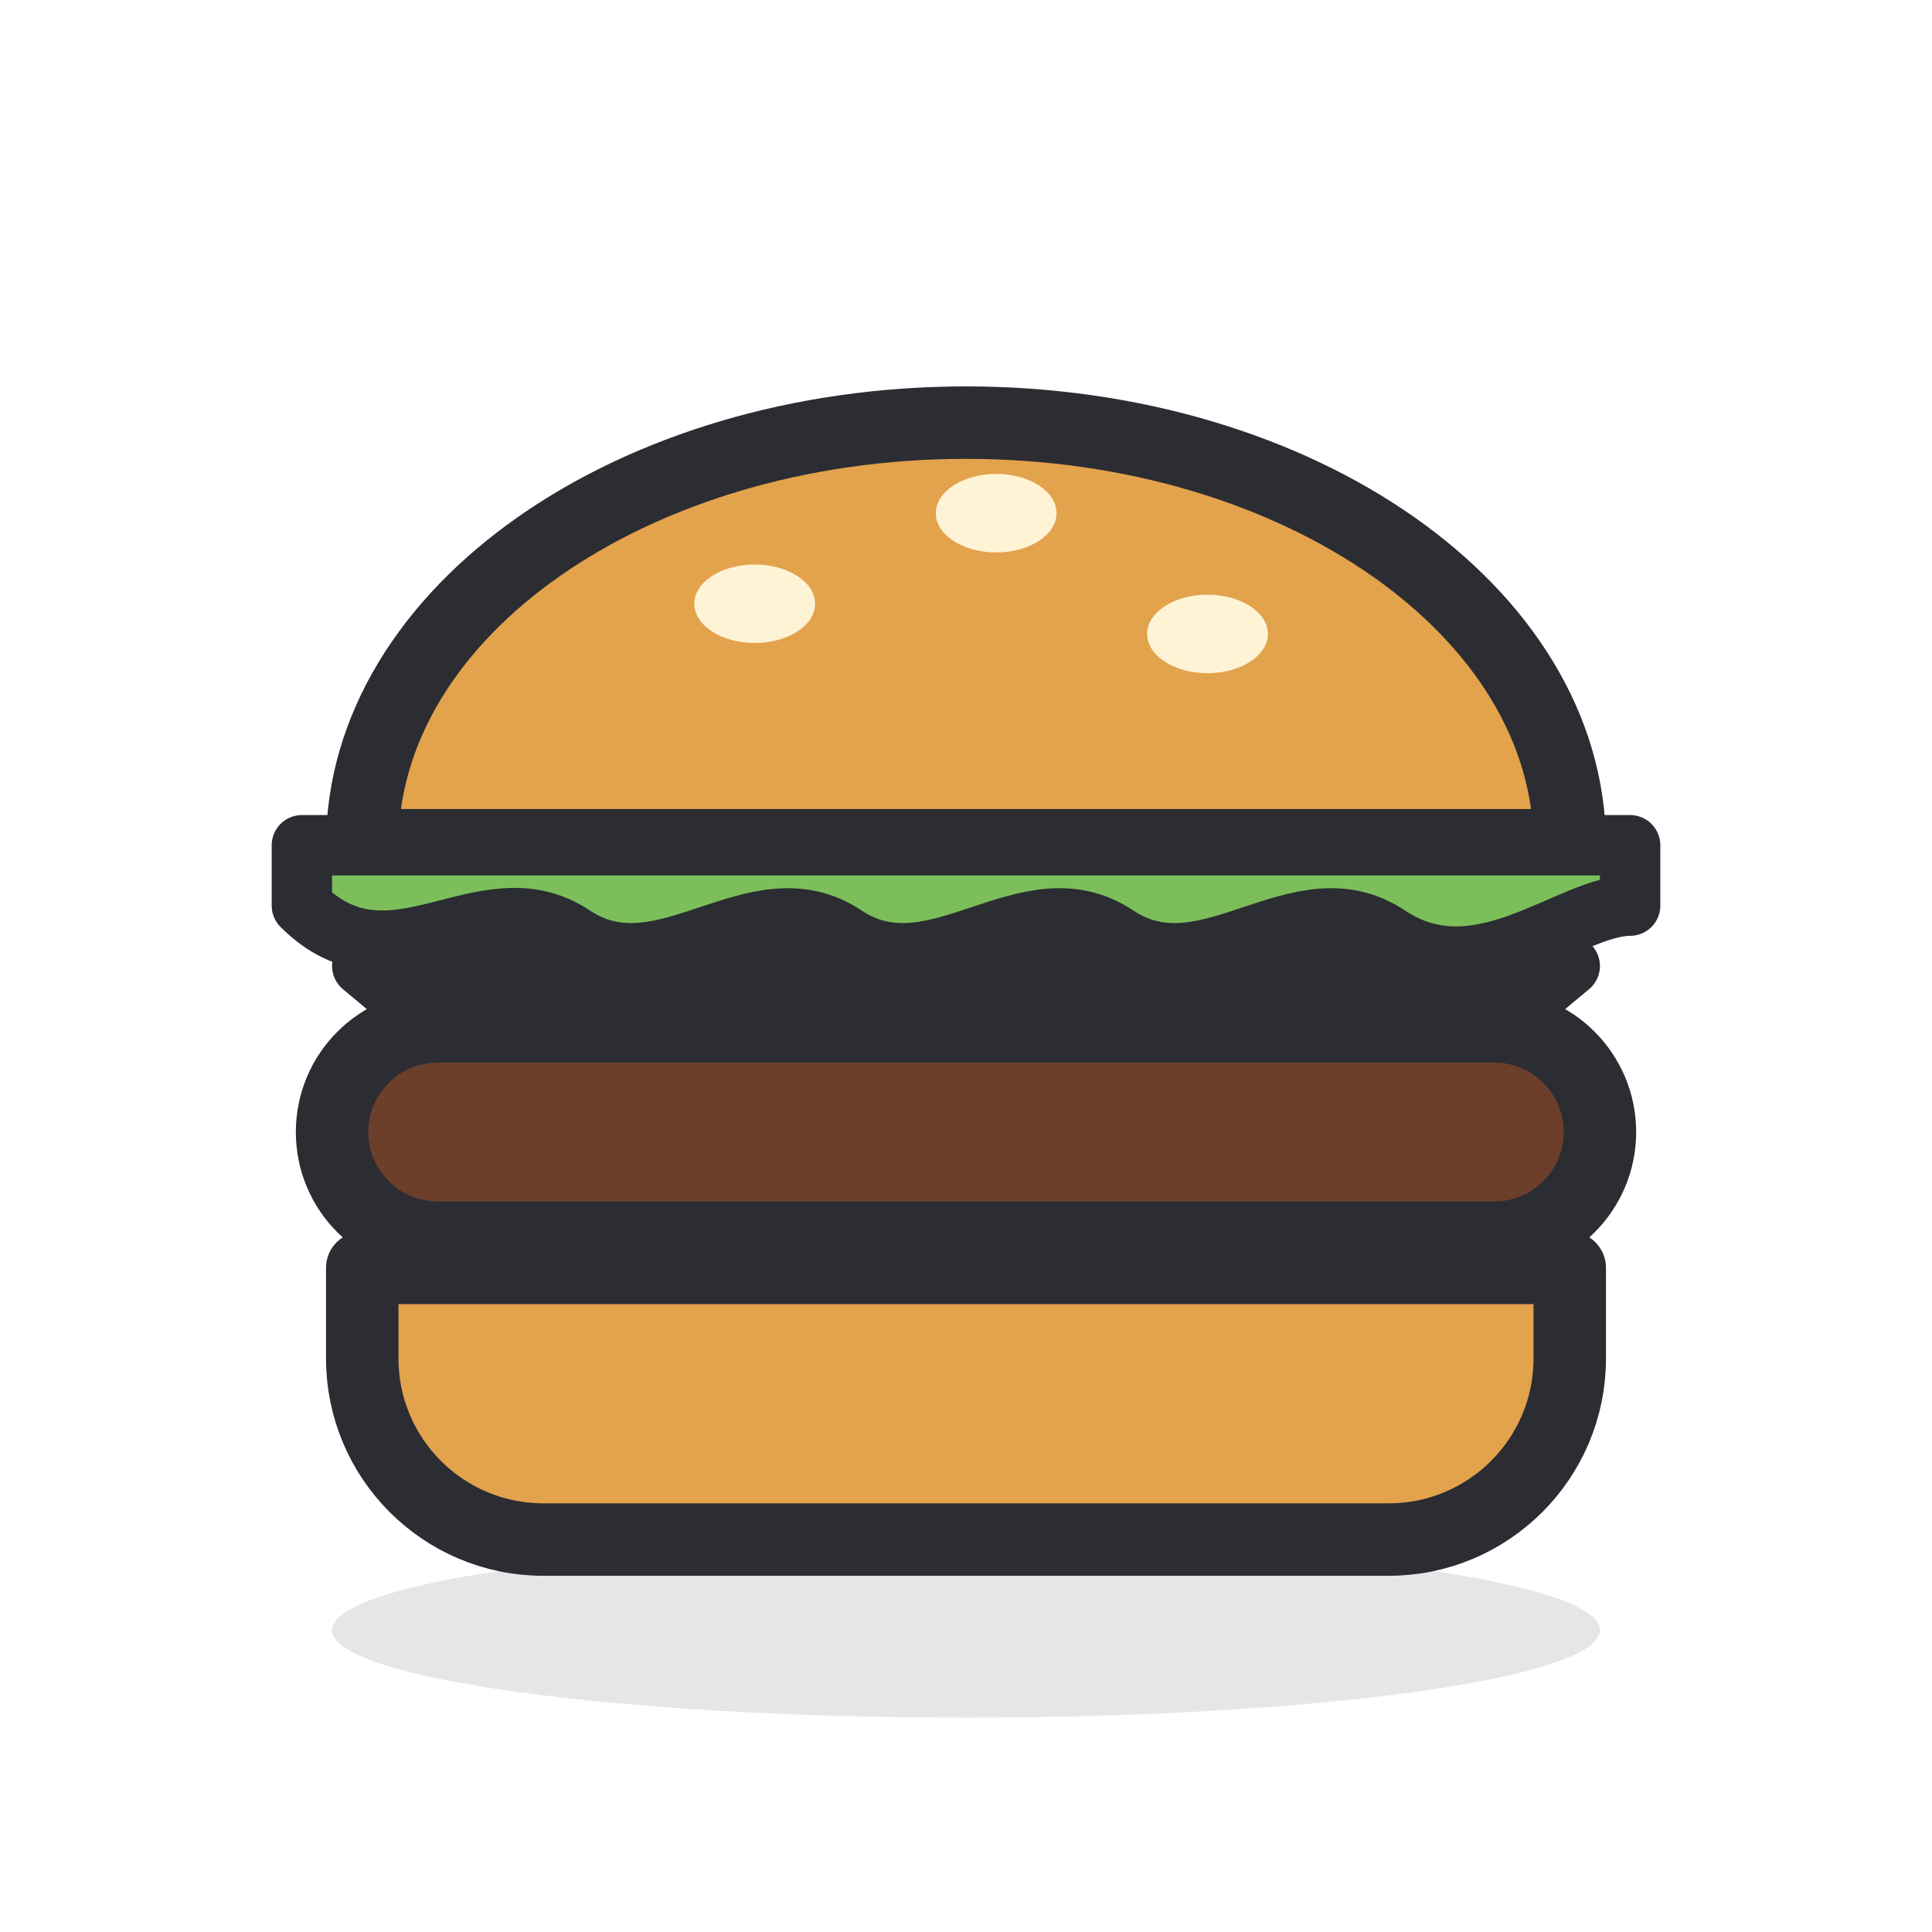
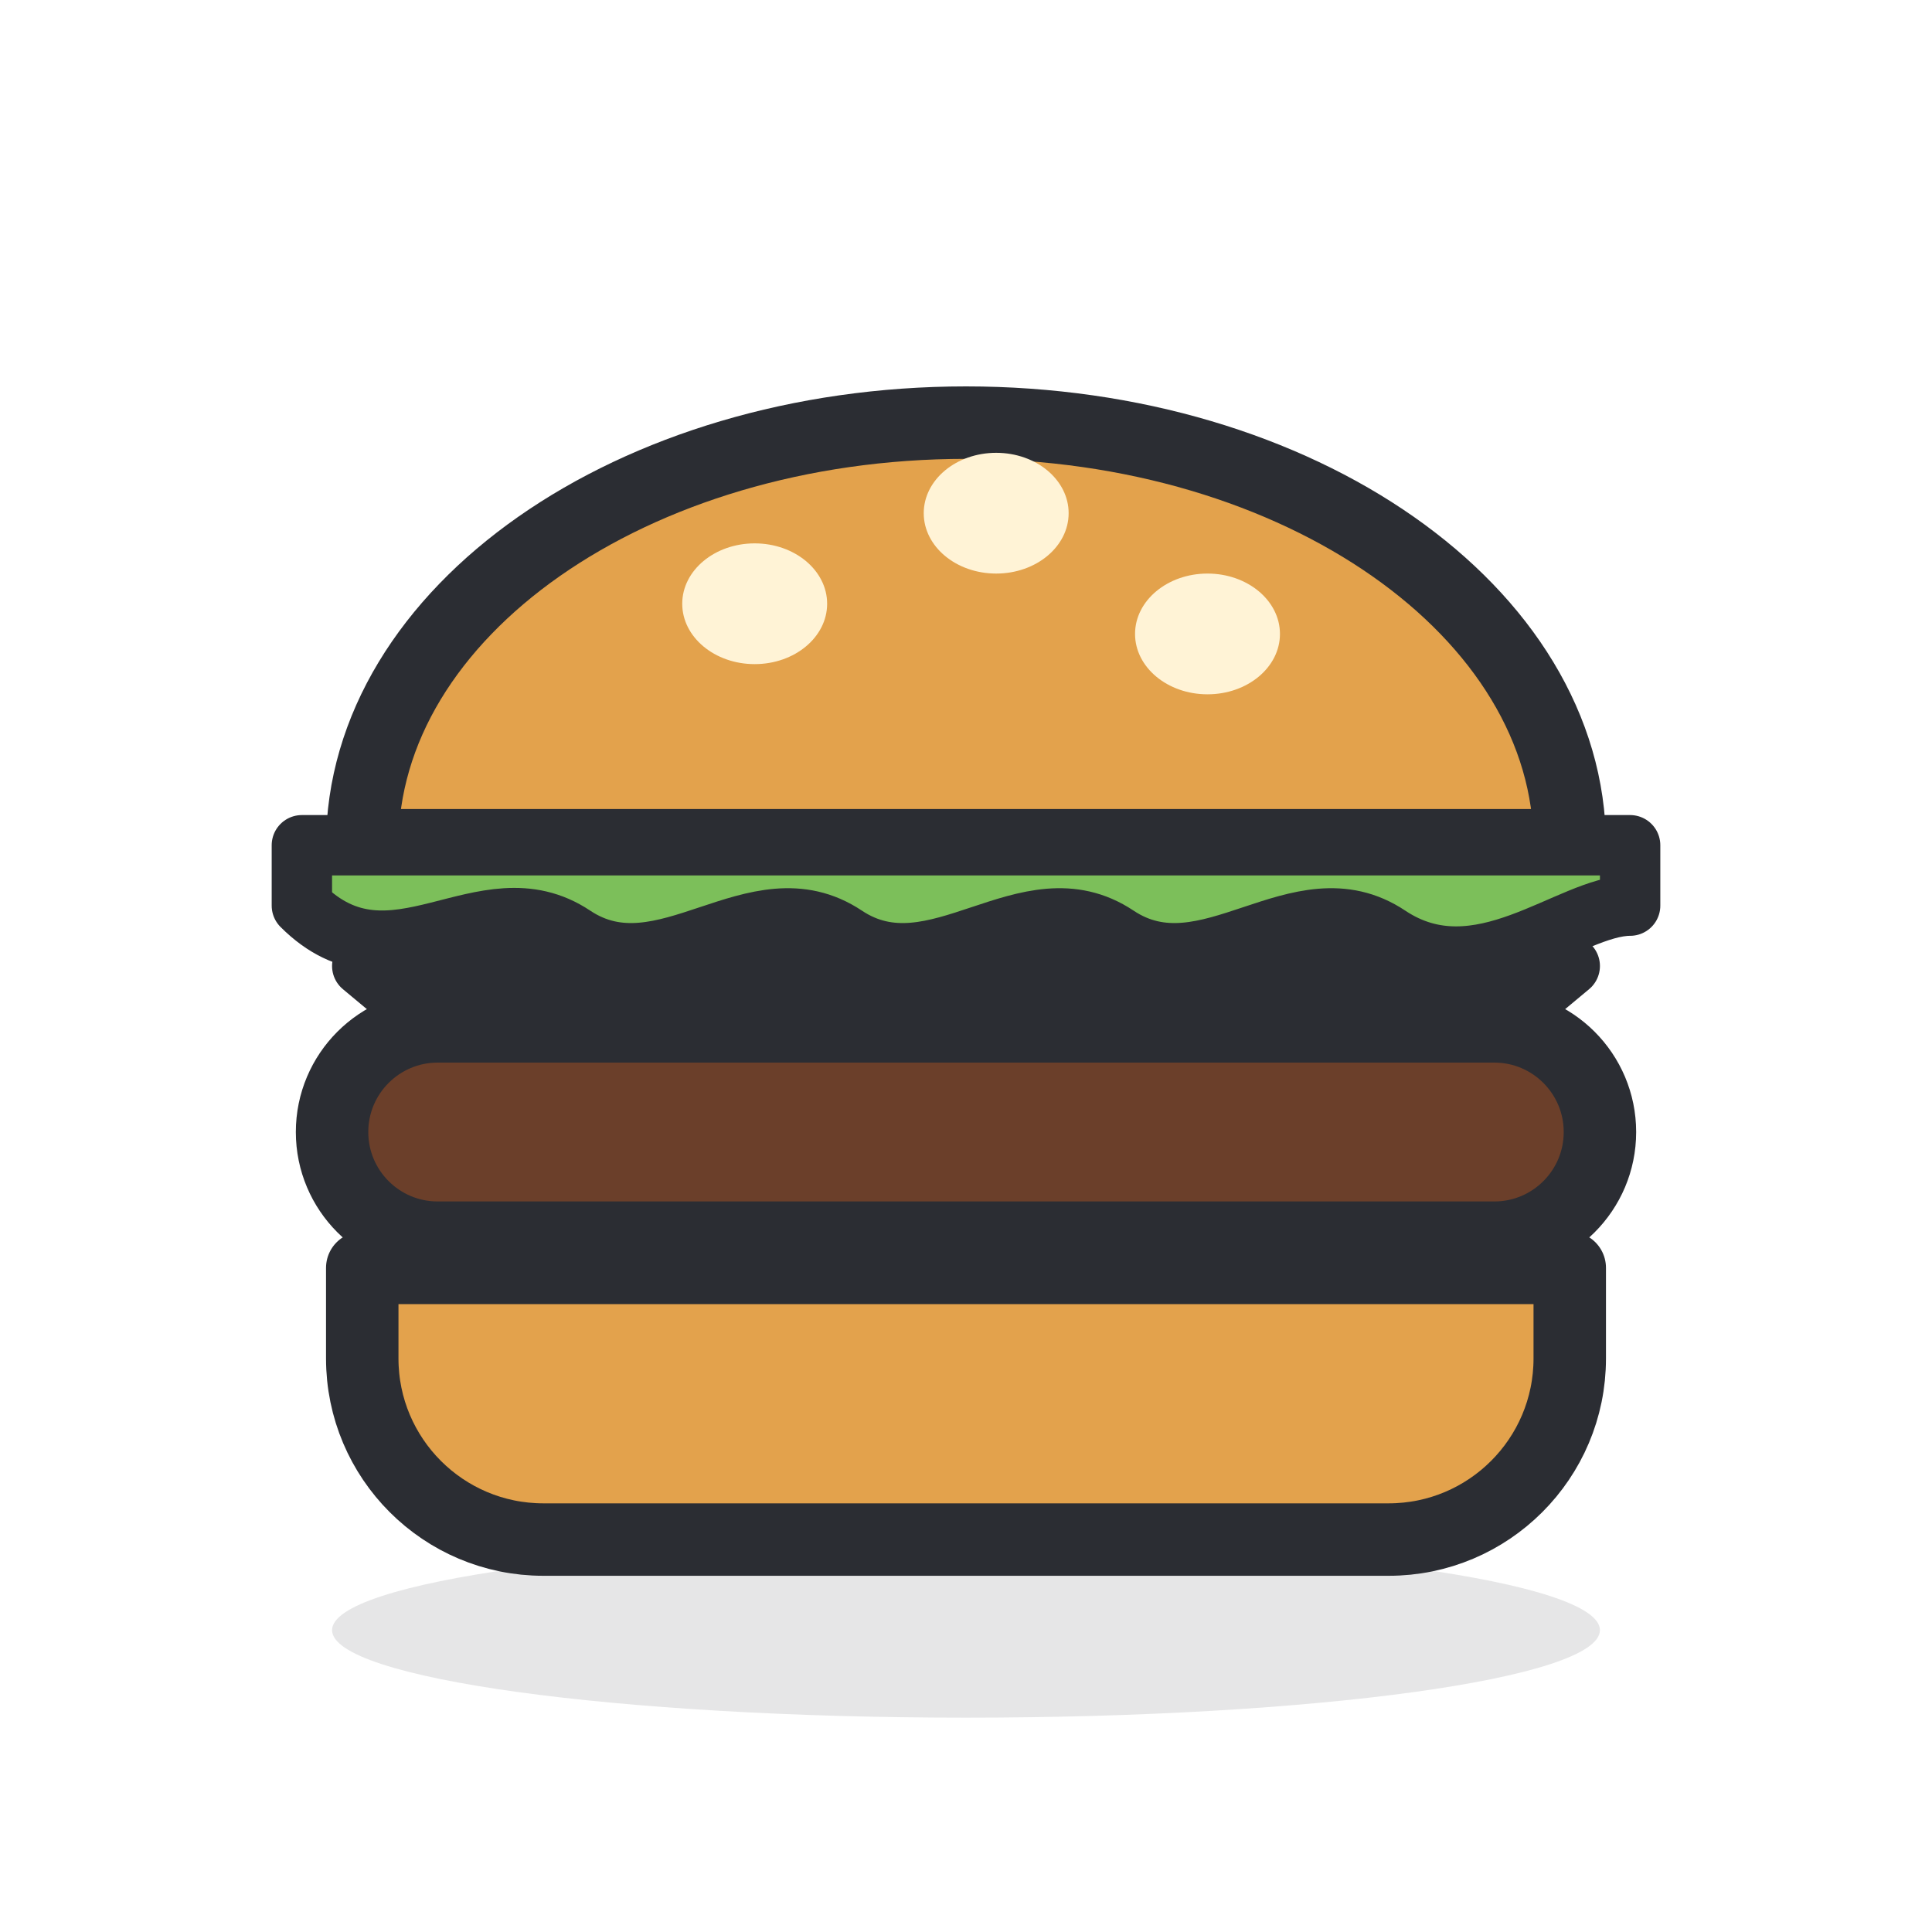
<svg xmlns="http://www.w3.org/2000/svg" viewBox="0 0 64 64">
  <ellipse cx="32" cy="54" rx="21" ry="2.9" fill="#2b2d33" opacity=".12" />
  <g fill="#e3a24c" stroke="#2b2d33" stroke-width="2.4" stroke-linejoin="round" stroke-linecap="round">
    <path d="M12 28a20 14 0 0 1 40 0z" />
  </g>
  <g fill="#fff3d6">
-     <ellipse cx="25" cy="20" rx="2" ry="1.3" />
-     <ellipse cx="33" cy="17" rx="2" ry="1.3" />
-     <ellipse cx="40" cy="21" rx="2" ry="1.3" />
+     <ellipse cx="25" cy="20" rx="2.4" ry="2" />
+     <ellipse cx="33" cy="17" rx="2.4" ry="2" />
+     <ellipse cx="40" cy="21" rx="2.4" ry="2" />
  </g>
  <g fill="#7cbf5a" stroke="#2b2d33" stroke-width="2.0" stroke-linejoin="round" stroke-linecap="round">
    <path d="M10 30c3 3 6-1 9 1s6-2 9 0 6-2 9 0 6-2 9 0 6-1 8-1v-2H10z" />
  </g>
  <g fill="#f7d36b" stroke="#2b2d33" stroke-width="2.0" stroke-linejoin="round" stroke-linecap="round">
    <path d="M12 32h40l-6 5H18z" />
  </g>
  <g fill="#6b3f2a" stroke="#2b2d33" stroke-width="2.4" stroke-linejoin="round" stroke-linecap="round">
    <rect x="11" y="34" width="42" height="7" rx="3.5" />
  </g>
  <g fill="#e3a24c" stroke="#2b2d33" stroke-width="2.4" stroke-linejoin="round" stroke-linecap="round">
    <path d="M12 42h40v3a6 6 0 0 1-6 6H18a6 6 0 0 1-6-6z" />
  </g>
</svg>
